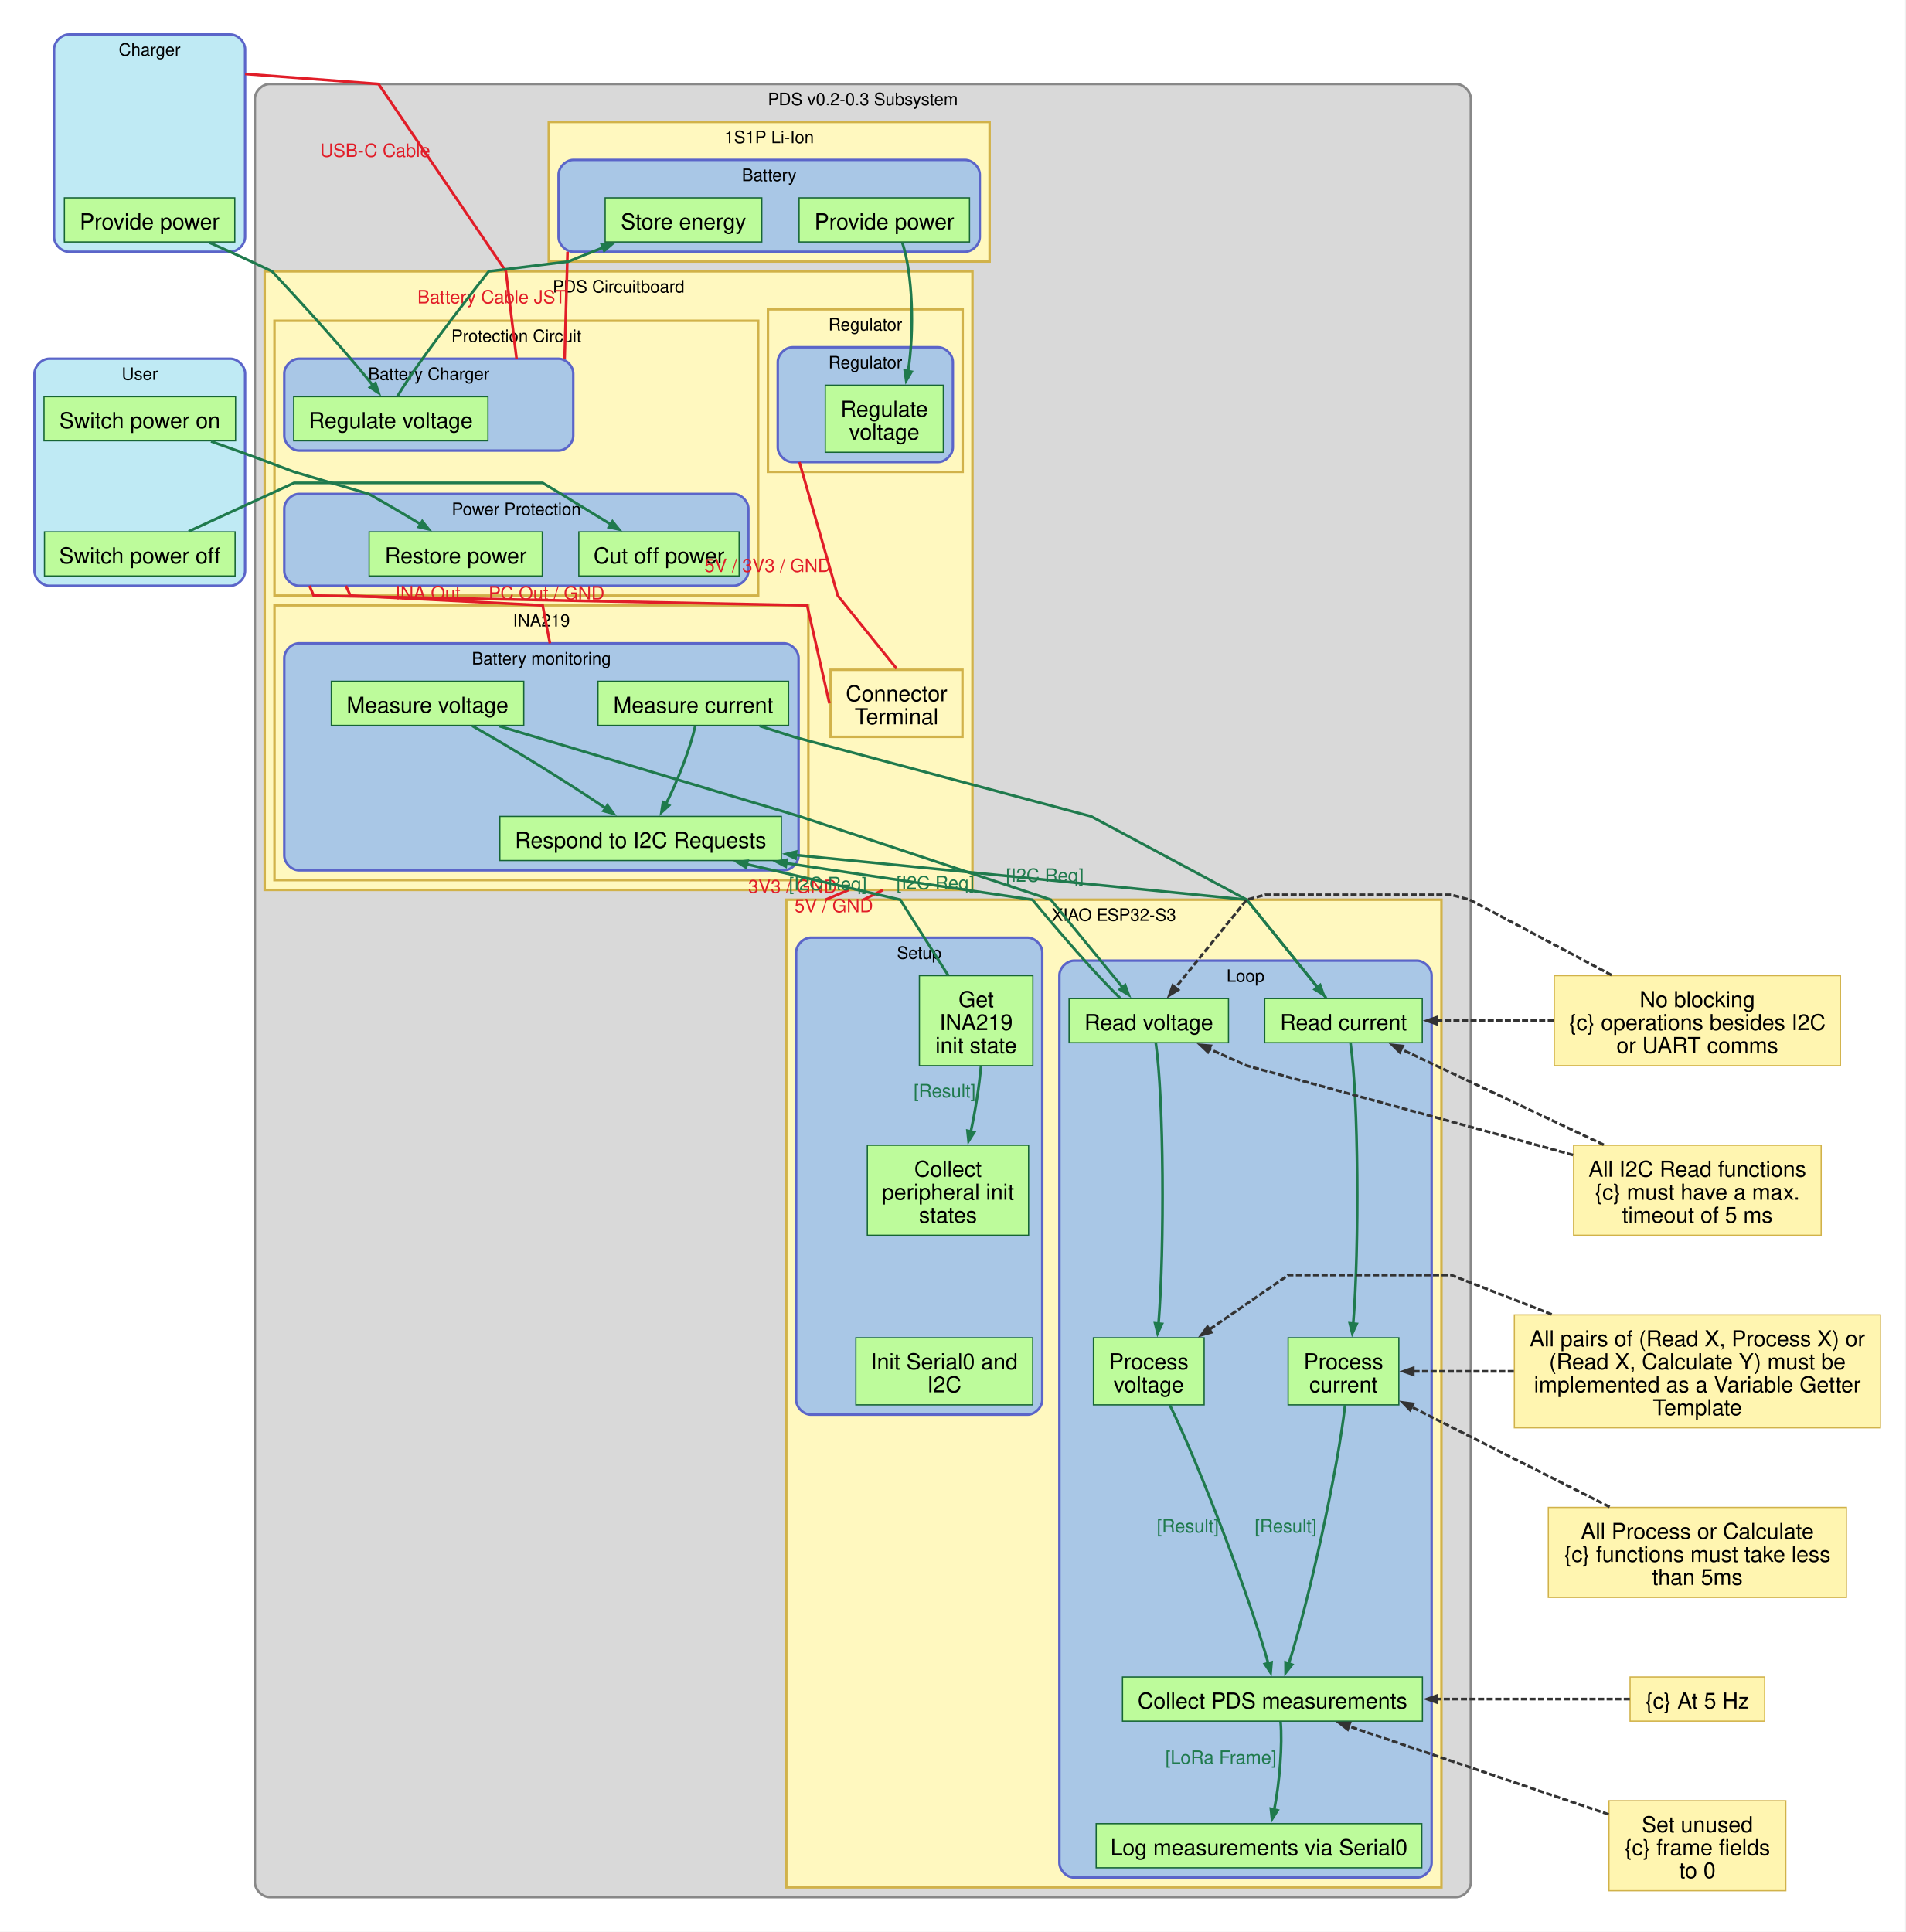
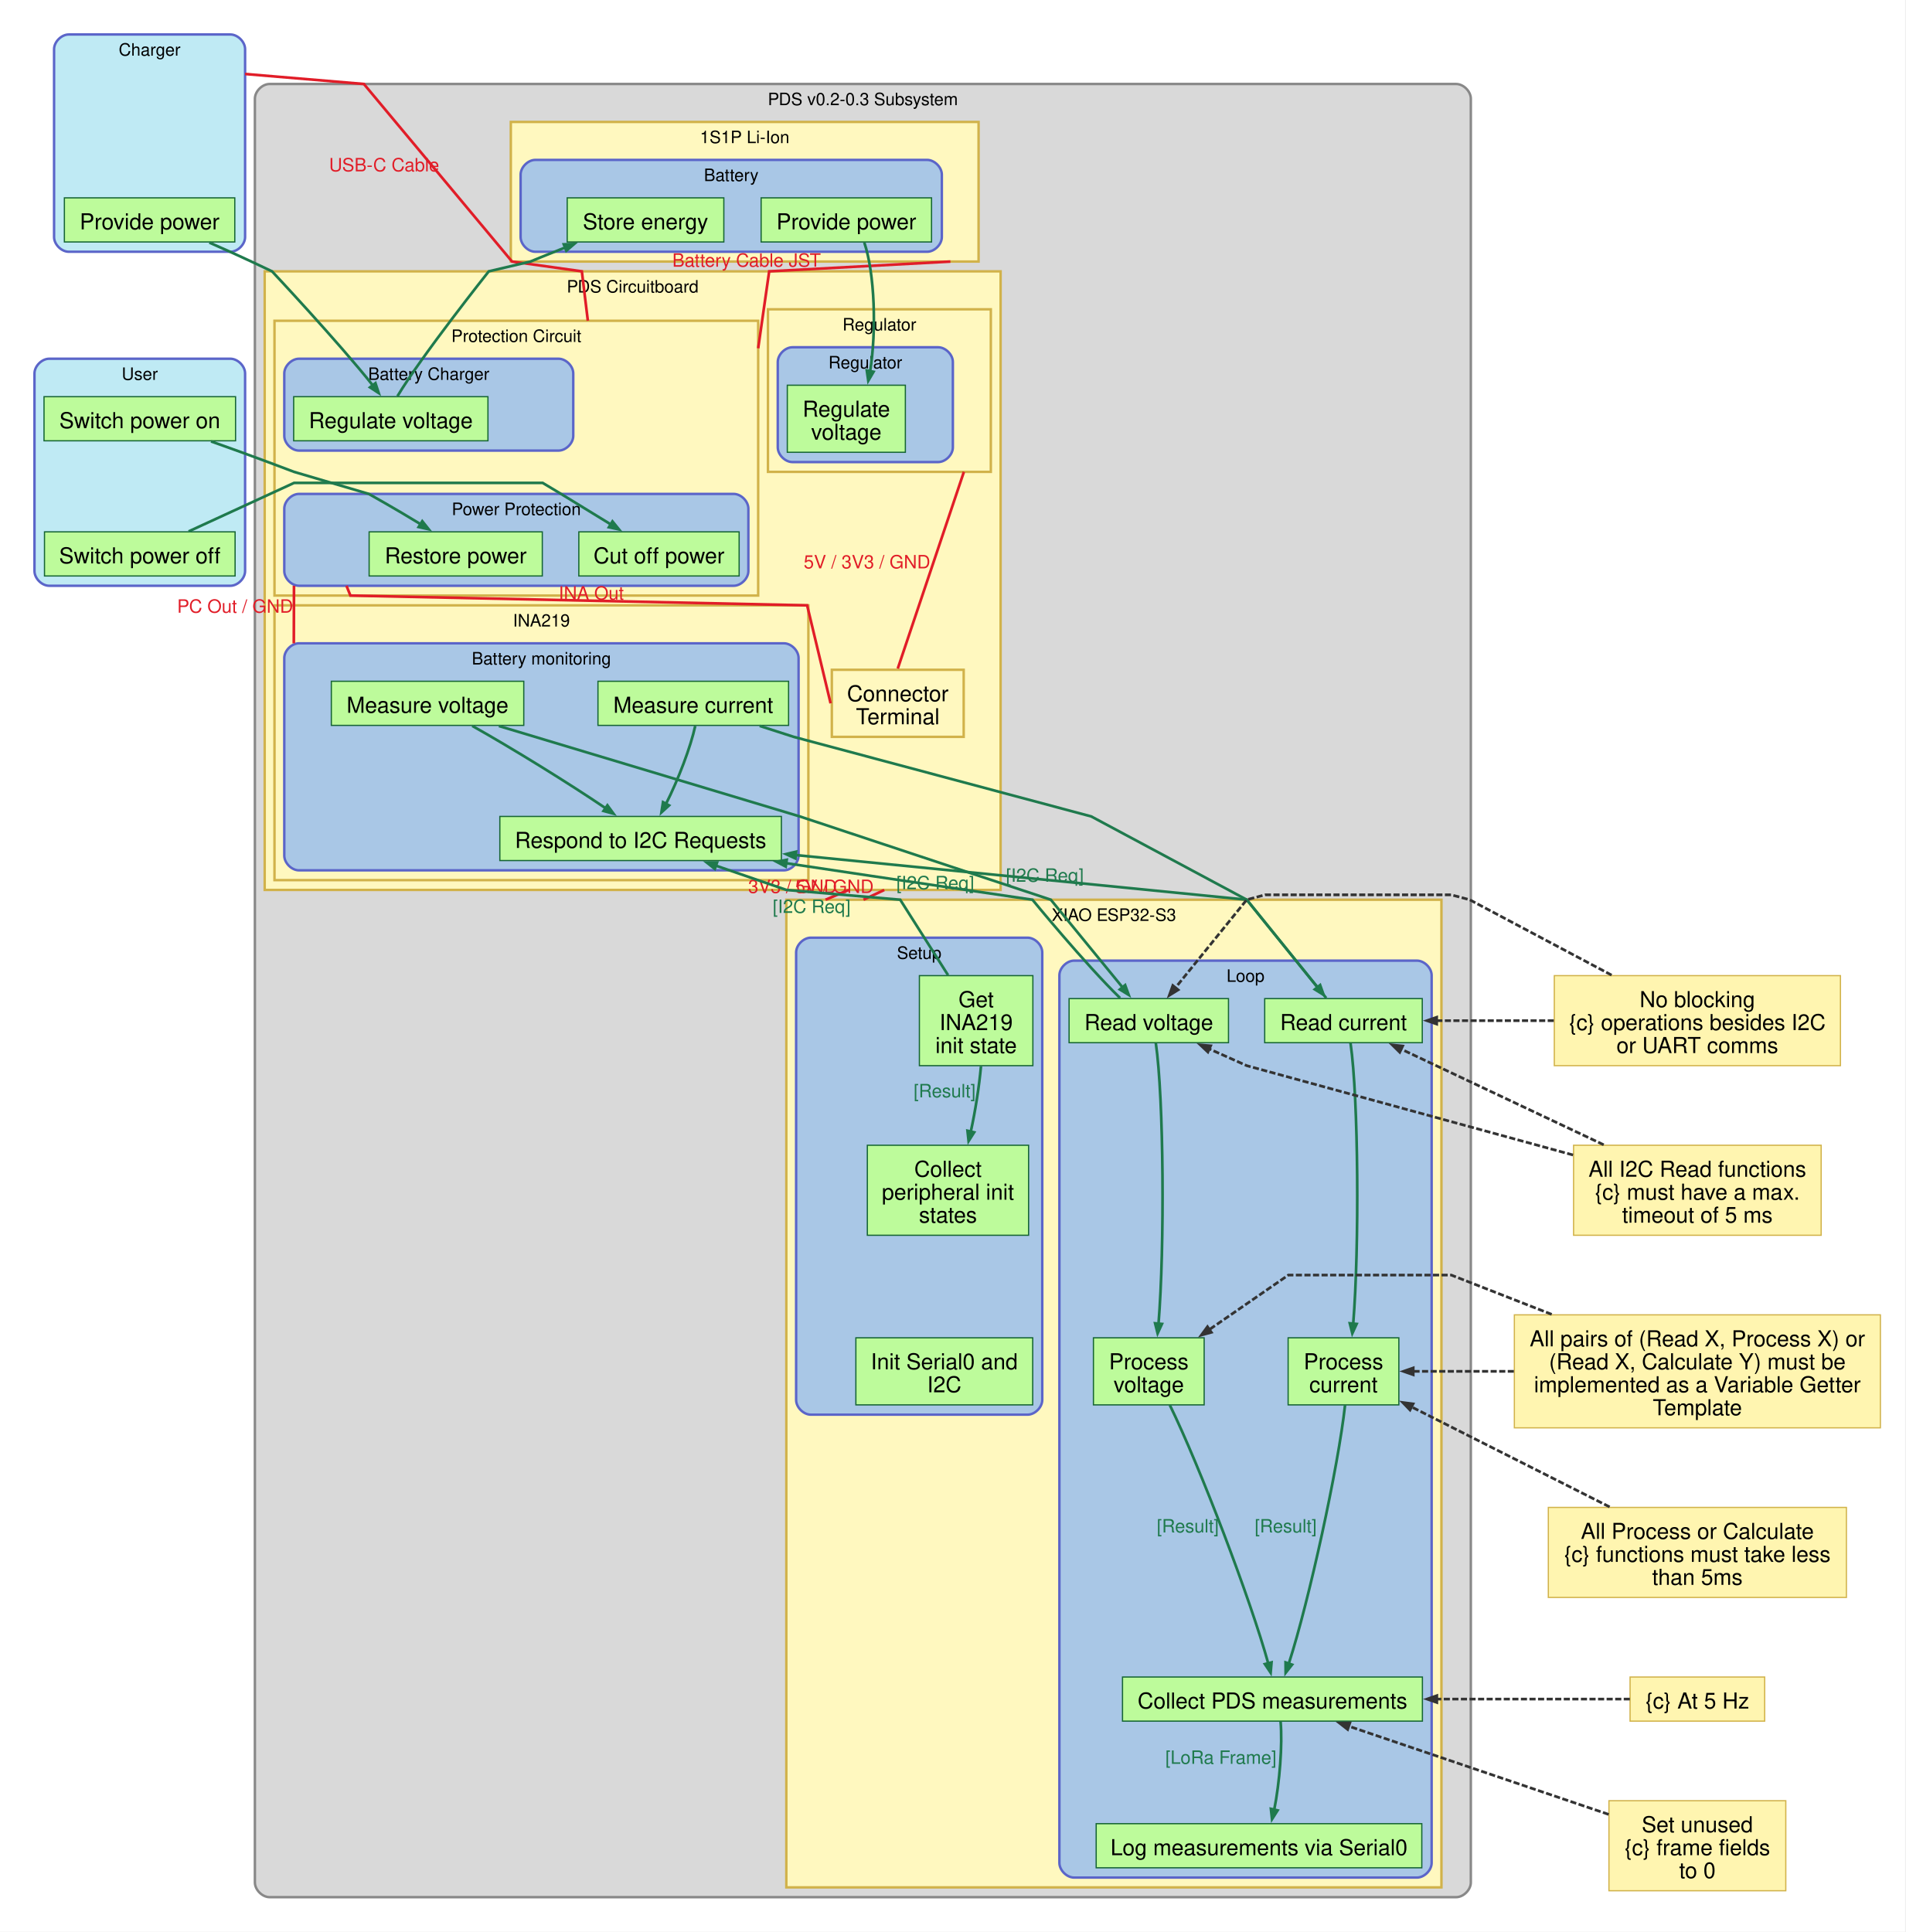
<svg xmlns="http://www.w3.org/2000/svg" width="1556pt" height="1578pt" viewBox="0.00 0.00 1556.00 1578.00">
  <g id="graph0" class="graph" transform="scale(1 1) rotate(0) translate(20.16 1557.55)">
    <polygon fill="white" stroke="none" points="-20.16,20.16 -20.16,-1557.55 1535.62,-1557.55 1535.62,20.16 -20.16,20.16" />
    <g id="clust1" class="cluster">
      <path fill="#bfeaf4" stroke="#5b65c9" stroke-width="2" d="M36,-1351.92C36,-1351.92 168,-1351.92 168,-1351.92 174,-1351.92 180,-1357.92 180,-1363.92 180,-1363.92 180,-1517.39 180,-1517.39 180,-1523.39 174,-1529.39 168,-1529.39 168,-1529.39 36,-1529.39 36,-1529.39 30,-1529.39 24,-1523.39 24,-1517.39 24,-1517.39 24,-1363.92 24,-1363.92 24,-1357.92 30,-1351.92 36,-1351.92" />
      <text xml:space="preserve" text-anchor="middle" x="102" y="-1512.09" font-family="Helvetica,sans-Serif" font-size="14.00">Charger</text>
    </g>
    <g id="clust2" class="cluster">
      <path fill="#bfeaf4" stroke="#5b65c9" stroke-width="2" d="M20,-1079.11C20,-1079.11 168,-1079.11 168,-1079.11 174,-1079.11 180,-1085.11 180,-1091.11 180,-1091.11 180,-1252.55 180,-1252.55 180,-1258.55 174,-1264.55 168,-1264.55 168,-1264.55 20,-1264.55 20,-1264.55 14,-1264.55 8,-1258.55 8,-1252.55 8,-1252.55 8,-1091.11 8,-1091.11 8,-1085.11 14,-1079.11 20,-1079.11" />
      <text xml:space="preserve" text-anchor="middle" x="94" y="-1247.25" font-family="Helvetica,sans-Serif" font-size="14.00">User</text>
    </g>
    <g id="clust3" class="cluster">
      <path fill="#d9d9d9" stroke="#888888" stroke-width="2" d="M200,-8C200,-8 1169,-8 1169,-8 1175,-8 1181,-14 1181,-20 1181,-20 1181,-1476.95 1181,-1476.95 1181,-1482.95 1175,-1488.95 1169,-1488.95 1169,-1488.95 200,-1488.95 200,-1488.95 194,-1488.95 188,-1482.95 188,-1476.95 188,-1476.95 188,-20 188,-20 188,-14 194,-8 200,-8" />
      <text xml:space="preserve" text-anchor="middle" x="684.5" y="-1471.65" font-family="Helvetica,sans-Serif" font-size="14.00">PDS v0.2-0.3 Subsystem</text>
    </g>
    <g id="clust4" class="cluster">
-       <polygon fill="#fff8bf" stroke="#d1b24a" stroke-width="2" points="428,-1343.92 428,-1457.95 788,-1457.95 788,-1343.92 428,-1343.92" />
-       <text xml:space="preserve" text-anchor="middle" x="608" y="-1440.65" font-family="Helvetica,sans-Serif" font-size="14.00">1S1P Li-Ion</text>
+       <polygon fill="#fff8bf" stroke="#d1b24a" stroke-width="2" points="397,-1343.92 397,-1457.95 779,-1457.95 779,-1343.92 397,-1343.92" />
+       <text xml:space="preserve" text-anchor="middle" x="588" y="-1440.65" font-family="Helvetica,sans-Serif" font-size="14.00">1S1P Li-Ion</text>
    </g>
    <g id="clust5" class="cluster">
-       <path fill="#a9c7e6" stroke="#5b65c9" stroke-width="2" d="M448,-1351.92C448,-1351.92 768,-1351.92 768,-1351.92 774,-1351.92 780,-1357.92 780,-1363.92 780,-1363.92 780,-1414.95 780,-1414.95 780,-1420.95 774,-1426.95 768,-1426.95 768,-1426.95 448,-1426.95 448,-1426.95 442,-1426.95 436,-1420.95 436,-1414.95 436,-1414.95 436,-1363.92 436,-1363.92 436,-1357.92 442,-1351.92 448,-1351.92" />
-       <text xml:space="preserve" text-anchor="middle" x="608" y="-1409.65" font-family="Helvetica,sans-Serif" font-size="14.00">Battery</text>
+       <path fill="#a9c7e6" stroke="#5b65c9" stroke-width="2" d="M417,-1351.92C417,-1351.92 737,-1351.92 737,-1351.92 743,-1351.92 749,-1357.92 749,-1363.92 749,-1363.92 749,-1414.95 749,-1414.95 749,-1420.95 743,-1426.95 737,-1426.95 737,-1426.95 417,-1426.95 417,-1426.95 411,-1426.95 405,-1420.95 405,-1414.95 405,-1414.95 405,-1363.92 405,-1363.92 405,-1357.92 411,-1351.92 417,-1351.92" />
+       <text xml:space="preserve" text-anchor="middle" x="577" y="-1409.65" font-family="Helvetica,sans-Serif" font-size="14.00">Battery</text>
    </g>
    <g id="clust6" class="cluster">
-       <polygon fill="#fff8bf" stroke="#d1b24a" stroke-width="2" points="196,-830.68 196,-1335.92 774,-1335.92 774,-830.68 196,-830.68" />
-       <text xml:space="preserve" text-anchor="middle" x="485" y="-1318.62" font-family="Helvetica,sans-Serif" font-size="14.00">PDS Circuitboard</text>
+       <polygon fill="#fff8bf" stroke="#d1b24a" stroke-width="2" points="196,-830.68 196,-1335.92 797,-1335.92 797,-830.68 196,-830.68" />
+       <text xml:space="preserve" text-anchor="middle" x="496.5" y="-1318.62" font-family="Helvetica,sans-Serif" font-size="14.00">PDS Circuitboard</text>
    </g>
    <g id="clust7" class="cluster">
      <polygon fill="#fff8bf" stroke="#d1b24a" stroke-width="2" points="204,-1071.11 204,-1295.55 599,-1295.55 599,-1071.11 204,-1071.11" />
      <text xml:space="preserve" text-anchor="middle" x="401.5" y="-1278.25" font-family="Helvetica,sans-Serif" font-size="14.00">Protection Circuit</text>
    </g>
    <g id="clust8" class="cluster">
      <path fill="#a9c7e6" stroke="#5b65c9" stroke-width="2" d="M224,-1189.52C224,-1189.52 436,-1189.52 436,-1189.52 442,-1189.52 448,-1195.52 448,-1201.52 448,-1201.52 448,-1252.55 448,-1252.55 448,-1258.55 442,-1264.55 436,-1264.55 436,-1264.55 224,-1264.55 224,-1264.55 218,-1264.55 212,-1258.55 212,-1252.55 212,-1252.55 212,-1201.52 212,-1201.52 212,-1195.52 218,-1189.52 224,-1189.52" />
      <text xml:space="preserve" text-anchor="middle" x="330" y="-1247.25" font-family="Helvetica,sans-Serif" font-size="14.00">Battery Charger</text>
    </g>
    <g id="clust9" class="cluster">
      <path fill="#a9c7e6" stroke="#5b65c9" stroke-width="2" d="M224,-1079.11C224,-1079.11 579,-1079.11 579,-1079.11 585,-1079.11 591,-1085.11 591,-1091.11 591,-1091.11 591,-1142.14 591,-1142.14 591,-1148.14 585,-1154.14 579,-1154.14 579,-1154.14 224,-1154.14 224,-1154.14 218,-1154.14 212,-1148.14 212,-1142.14 212,-1142.14 212,-1091.11 212,-1091.11 212,-1085.11 218,-1079.11 224,-1079.11" />
      <text xml:space="preserve" text-anchor="middle" x="401.5" y="-1136.85" font-family="Helvetica,sans-Serif" font-size="14.00">Power Protection</text>
    </g>
    <g id="clust10" class="cluster">
-       <polygon fill="#fff8bf" stroke="#d1b24a" stroke-width="2" points="607,-1172.14 607,-1304.92 766,-1304.92 766,-1172.14 607,-1172.14" />
-       <text xml:space="preserve" text-anchor="middle" x="686.5" y="-1287.62" font-family="Helvetica,sans-Serif" font-size="14.00">Regulator</text>
+       <polygon fill="#fff8bf" stroke="#d1b24a" stroke-width="2" points="607,-1172.14 607,-1304.92 789,-1304.92 789,-1172.14 607,-1172.14" />
+       <text xml:space="preserve" text-anchor="middle" x="698" y="-1287.62" font-family="Helvetica,sans-Serif" font-size="14.00">Regulator</text>
    </g>
    <g id="clust11" class="cluster">
      <path fill="#a9c7e6" stroke="#5b65c9" stroke-width="2" d="M627,-1180.14C627,-1180.14 746,-1180.14 746,-1180.14 752,-1180.14 758,-1186.14 758,-1192.14 758,-1192.14 758,-1261.92 758,-1261.92 758,-1267.92 752,-1273.92 746,-1273.92 746,-1273.92 627,-1273.92 627,-1273.92 621,-1273.92 615,-1267.92 615,-1261.92 615,-1261.92 615,-1192.14 615,-1192.14 615,-1186.14 621,-1180.14 627,-1180.14" />
      <text xml:space="preserve" text-anchor="middle" x="686.5" y="-1256.62" font-family="Helvetica,sans-Serif" font-size="14.00">Regulator</text>
    </g>
    <g id="clust12" class="cluster">
      <polygon fill="#fff8bf" stroke="#d1b24a" stroke-width="2" points="204,-838.68 204,-1063.12 640,-1063.12 640,-838.68 204,-838.68" />
      <text xml:space="preserve" text-anchor="middle" x="422" y="-1045.82" font-family="Helvetica,sans-Serif" font-size="14.00">INA219</text>
    </g>
    <g id="clust13" class="cluster">
      <path fill="#a9c7e6" stroke="#5b65c9" stroke-width="2" d="M224,-846.68C224,-846.68 620,-846.68 620,-846.68 626,-846.68 632,-852.68 632,-858.68 632,-858.68 632,-1020.12 632,-1020.12 632,-1026.12 626,-1032.12 620,-1032.12 620,-1032.12 224,-1032.12 224,-1032.12 218,-1032.12 212,-1026.12 212,-1020.12 212,-1020.12 212,-858.68 212,-858.68 212,-852.68 218,-846.68 224,-846.68" />
      <text xml:space="preserve" text-anchor="middle" x="422" y="-1014.82" font-family="Helvetica,sans-Serif" font-size="14.00">Battery monitoring</text>
    </g>
    <g id="clust14" class="cluster">
      <polygon fill="#fff8bf" stroke="#d1b24a" stroke-width="2" points="622,-16 622,-822.68 1157,-822.68 1157,-16 622,-16" />
      <text xml:space="preserve" text-anchor="middle" x="889.5" y="-805.38" font-family="Helvetica,sans-Serif" font-size="14.00">XIAO ESP32-S3</text>
    </g>
    <g id="clust15" class="cluster">
      <path fill="#a9c7e6" stroke="#5b65c9" stroke-width="2" d="M642,-402.09C642,-402.09 819,-402.09 819,-402.09 825,-402.09 831,-408.09 831,-414.09 831,-414.09 831,-779.68 831,-779.68 831,-785.68 825,-791.68 819,-791.68 819,-791.68 642,-791.68 642,-791.68 636,-791.68 630,-785.68 630,-779.68 630,-779.68 630,-414.09 630,-414.09 630,-408.09 636,-402.09 642,-402.09" />
      <text xml:space="preserve" text-anchor="middle" x="730.5" y="-774.38" font-family="Helvetica,sans-Serif" font-size="14.00">Setup</text>
    </g>
    <g id="clust16" class="cluster">
      <path fill="#a9c7e6" stroke="#5b65c9" stroke-width="2" d="M857,-24C857,-24 1137,-24 1137,-24 1143,-24 1149,-30 1149,-36 1149,-36 1149,-760.93 1149,-760.93 1149,-766.93 1143,-772.93 1137,-772.93 1137,-772.93 857,-772.93 857,-772.93 851,-772.93 845,-766.93 845,-760.93 845,-760.93 845,-36 845,-36 845,-30 851,-24 857,-24" />
      <text xml:space="preserve" text-anchor="middle" x="997" y="-755.63" font-family="Helvetica,sans-Serif" font-size="14.00">Loop</text>
    </g>
    <g id="node2" class="node">
      <polygon fill="#bdfb9b" stroke="#166534" points="171.58,-1395.95 32.42,-1395.95 32.42,-1359.92 171.58,-1359.92 171.58,-1395.95" />
      <text xml:space="preserve" text-anchor="middle" x="102" y="-1370.21" font-family="Helvetica,sans-Serif" font-size="18.00">Provide power</text>
    </g>
-     <g id="edge77" class="edge">
-       <path fill="none" stroke="#e11d28" stroke-width="2.2" d="M180,-1497.17C204.58,-1495.32 289,-1488.95 289,-1488.95 289,-1488.95 393,-1335.92 393,-1335.92 393,-1335.92 397.63,-1297.87 401.68,-1264.55" />
-       <text xml:space="preserve" text-anchor="middle" x="286.24" y="-1429.41" font-family="Helvetica,sans-Serif" font-size="15.00" fill="#e11d28">USB-C Cable</text>
+     <g id="edge81" class="edge">
+       <path fill="none" stroke="#e11d28" stroke-width="2.2" d="M180,-1497.12C202.86,-1495.19 277,-1488.95 277,-1488.95 277,-1488.95 398,-1343.92 398,-1343.92 398,-1343.92 455,-1335.92 455,-1335.92 455,-1335.92 457.21,-1317.76 459.91,-1295.55" />
+       <text xml:space="preserve" text-anchor="middle" x="293.53" y="-1417.6" font-family="Helvetica,sans-Serif" font-size="15.00" fill="#e11d28">USB-C Cable</text>
    </g>
    <g id="node3" class="node">
      <polygon fill="#bdfb9b" stroke="#166534" points="172.21,-1233.55 15.79,-1233.55 15.79,-1197.52 172.21,-1197.52 172.21,-1233.55" />
      <text xml:space="preserve" text-anchor="middle" x="94" y="-1207.81" font-family="Helvetica,sans-Serif" font-size="18.00">Switch power on</text>
    </g>
-     <g id="node10" class="node">
+     <g id="node13" class="node">
      <polygon fill="#bdfb9b" stroke="#166534" points="378.33,-1233.55 219.67,-1233.55 219.67,-1197.52 378.33,-1197.52 378.33,-1233.55" />
      <text xml:space="preserve" text-anchor="middle" x="299" y="-1207.81" font-family="Helvetica,sans-Serif" font-size="18.00">Regulate voltage</text>
    </g>
-     <g id="edge59" class="edge">
+     <g id="edge63" class="edge">
      <path fill="none" stroke="#1f7a4d" stroke-width="2.2" d="M150.81,-1359.43C176.4,-1348.28 202,-1335.92 202,-1335.92 202,-1335.92 256.48,-1277.85 284.36,-1242.71" />
      <polygon fill="#1f7a4d" stroke="#1f7a4d" stroke-width="2.2" points="286.45,-1244.58 289.11,-1236.53 282.01,-1241.17 286.45,-1244.58" />
    </g>
    <g id="node4" class="node">
      <polygon fill="#bdfb9b" stroke="#166534" points="171.83,-1123.14 16.17,-1123.14 16.17,-1087.11 171.83,-1087.11 171.83,-1123.14" />
      <text xml:space="preserve" text-anchor="middle" x="94" y="-1097.4" font-family="Helvetica,sans-Serif" font-size="18.00">Switch power off</text>
    </g>
-     <g id="node13" class="node">
+     <g id="node16" class="node">
      <polygon fill="#bdfb9b" stroke="#166534" points="422.71,-1123.14 281.29,-1123.14 281.29,-1087.11 422.71,-1087.11 422.71,-1123.14" />
      <text xml:space="preserve" text-anchor="middle" x="352" y="-1097.4" font-family="Helvetica,sans-Serif" font-size="18.00">Restore power</text>
    </g>
-     <g id="edge60" class="edge">
+     <g id="edge64" class="edge">
      <path fill="none" stroke="#1f7a4d" stroke-width="2.2" d="M152.17,-1197.05C185.37,-1185.37 220,-1172.14 220,-1172.14 220,-1172.14 281,-1154.14 281,-1154.14 281,-1154.14 303.39,-1141.64 323.33,-1129.4" />
      <polygon fill="#1f7a4d" stroke="#1f7a4d" stroke-width="2.2" points="324.69,-1131.85 329.99,-1125.23 321.72,-1127.1 324.69,-1131.85" />
    </g>
-     <g id="node14" class="node">
+     <g id="node17" class="node">
      <polygon fill="#bdfb9b" stroke="#166534" points="583.46,-1123.14 452.54,-1123.14 452.54,-1087.11 583.46,-1087.11 583.46,-1123.14" />
      <text xml:space="preserve" text-anchor="middle" x="518" y="-1097.4" font-family="Helvetica,sans-Serif" font-size="18.00">Cut off power</text>
    </g>
-     <g id="edge61" class="edge">
+     <g id="edge65" class="edge">
      <path fill="none" stroke="#1f7a4d" stroke-width="2.2" d="M133.87,-1123.49C170.78,-1140.48 220,-1163.14 220,-1163.14 220,-1163.14 423,-1163.14 423,-1163.14 423,-1163.14 438,-1154.14 438,-1154.14 438,-1154.14 458.47,-1141.6 478.7,-1129.21" />
      <polygon fill="#1f7a4d" stroke="#1f7a4d" stroke-width="2.2" points="480.01,-1131.69 485.37,-1125.12 477.09,-1126.91 480.01,-1131.69" />
    </g>
-     <g id="node6" class="node">
-       <polygon fill="#bdfb9b" stroke="#166534" points="601.96,-1395.95 474.04,-1395.95 474.04,-1359.92 601.96,-1359.92 601.96,-1395.95" />
-       <text xml:space="preserve" text-anchor="middle" x="538" y="-1370.21" font-family="Helvetica,sans-Serif" font-size="18.00">Store energy</text>
-     </g>
-     <g id="edge78" class="edge">
-       <path fill="none" stroke="#e11d28" stroke-width="2.2" d="M443.33,-1351.93C442.7,-1328.77 441.73,-1293.28 440.94,-1264.55" />
-       <text xml:space="preserve" text-anchor="middle" x="381.39" y="-1309.74" font-family="Helvetica,sans-Serif" font-size="15.00" fill="#e11d28">Battery Cable JST</text>
+     <g id="edge82" class="edge">
+       <path fill="none" stroke="#e11d28" stroke-width="2.2" d="M756,-1343.92C756,-1343.92 608,-1335.92 608,-1335.92 608,-1335.92 603.41,-1303.86 599,-1273.07" />
+       <text xml:space="preserve" text-anchor="middle" x="589.55" y="-1339.71" font-family="Helvetica,sans-Serif" font-size="15.00" fill="#e11d28">Battery Cable JST</text>
    </g>
    <g id="node7" class="node">
-       <polygon fill="#bdfb9b" stroke="#166534" points="771.59,-1395.95 632.41,-1395.95 632.41,-1359.92 771.59,-1359.92 771.59,-1395.95" />
-       <text xml:space="preserve" text-anchor="middle" x="702" y="-1370.21" font-family="Helvetica,sans-Serif" font-size="18.00">Provide power</text>
-     </g>
-     <g id="node16" class="node">
-       <polygon fill="#bdfb9b" stroke="#166534" points="750.21,-1242.92 653.79,-1242.92 653.79,-1188.14 750.21,-1188.14 750.21,-1242.92" />
-       <text xml:space="preserve" text-anchor="middle" x="702" y="-1217.18" font-family="Helvetica,sans-Serif" font-size="18.00">Regulate</text>
-       <text xml:space="preserve" text-anchor="middle" x="702" y="-1198.43" font-family="Helvetica,sans-Serif" font-size="18.00">voltage</text>
-     </g>
-     <g id="edge63" class="edge">
-       <path fill="none" stroke="#1f7a4d" stroke-width="2.2" d="M716.67,-1359.47C725.19,-1334.3 726.76,-1287.22 721.38,-1253.98" />
-       <polygon fill="#1f7a4d" stroke="#1f7a4d" stroke-width="2.2" points="724.21,-1253.88 719.92,-1246.56 718.71,-1254.95 724.21,-1253.88" />
-     </g>
-     <g id="edge62" class="edge">
-       <path fill="none" stroke="#1f7a4d" stroke-width="2.2" d="M304.39,-1233.9C324.16,-1267.01 379,-1335.92 379,-1335.92 379,-1335.92 444,-1343.92 444,-1343.92 444,-1343.92 456.51,-1349.15 472.51,-1355.45" />
-       <polygon fill="#1f7a4d" stroke="#1f7a4d" stroke-width="2.2" points="471.28,-1357.97 479.75,-1358.26 473.31,-1352.75 471.28,-1357.97" />
-     </g>
-     <g id="node17" class="node">
-       <polygon fill="#fff8bf" stroke="#d1b24a" stroke-width="2" points="765.84,-1010.49 658.16,-1010.49 658.16,-955.71 765.84,-955.71 765.84,-1010.49" />
-       <text xml:space="preserve" text-anchor="middle" x="712" y="-984.75" font-family="Helvetica,sans-Serif" font-size="18.00">Connector</text>
-       <text xml:space="preserve" text-anchor="middle" x="712" y="-966" font-family="Helvetica,sans-Serif" font-size="18.00">Terminal</text>
-     </g>
-     <g id="edge79" class="edge">
-       <path fill="none" stroke="#e11d28" stroke-width="2.2" d="M232.56,-1079.12C234.55,-1074.49 236,-1071.11 236,-1071.11 236,-1071.11 639,-1063.12 639,-1063.12 639,-1063.12 657.16,-983.1 657.16,-983.1" />
-       <text xml:space="preserve" text-anchor="middle" x="426.16" y="-1067.89" font-family="Helvetica,sans-Serif" font-size="15.00" fill="#e11d28">PC Out / GND</text>
-     </g>
-     <g id="edge80" class="edge">
-       <path fill="none" stroke="#e11d28" stroke-width="2.2" d="M262.28,-1079.12C264.42,-1074.52 266,-1071.11 266,-1071.11 266,-1071.11 423,-1063.12 423,-1063.12 423,-1063.12 425.78,-1048.63 428.94,-1032.11" />
-       <text xml:space="preserve" text-anchor="middle" x="329.23" y="-1068.04" font-family="Helvetica,sans-Serif" font-size="15.00" fill="#e11d28">INA Out</text>
+       <polygon fill="#bdfb9b" stroke="#166534" points="570.96,-1395.95 443.04,-1395.95 443.04,-1359.92 570.96,-1359.92 570.96,-1395.95" />
+       <text xml:space="preserve" text-anchor="middle" x="507" y="-1370.21" font-family="Helvetica,sans-Serif" font-size="18.00">Store energy</text>
+     </g>
+     <g id="node8" class="node">
+       <polygon fill="#bdfb9b" stroke="#166534" points="740.59,-1395.95 601.41,-1395.95 601.41,-1359.92 740.59,-1359.92 740.59,-1395.95" />
+       <text xml:space="preserve" text-anchor="middle" x="671" y="-1370.21" font-family="Helvetica,sans-Serif" font-size="18.00">Provide power</text>
    </g>
    <g id="node20" class="node">
+       <polygon fill="#bdfb9b" stroke="#166534" points="719.21,-1242.92 622.79,-1242.92 622.79,-1188.14 719.21,-1188.14 719.21,-1242.92" />
+       <text xml:space="preserve" text-anchor="middle" x="671" y="-1217.18" font-family="Helvetica,sans-Serif" font-size="18.00">Regulate</text>
+       <text xml:space="preserve" text-anchor="middle" x="671" y="-1198.43" font-family="Helvetica,sans-Serif" font-size="18.00">voltage</text>
+     </g>
+     <g id="edge67" class="edge">
+       <path fill="none" stroke="#1f7a4d" stroke-width="2.2" d="M685.67,-1359.47C694.19,-1334.3 695.76,-1287.22 690.38,-1253.98" />
+       <polygon fill="#1f7a4d" stroke="#1f7a4d" stroke-width="2.2" points="693.21,-1253.88 688.92,-1246.56 687.71,-1254.95 693.21,-1253.88" />
+     </g>
+     <g id="edge66" class="edge">
+       <path fill="none" stroke="#1f7a4d" stroke-width="2.2" d="M304.39,-1233.9C324.16,-1267.01 379,-1335.92 379,-1335.92 379,-1335.92 413,-1343.92 413,-1343.92 413,-1343.92 425.51,-1349.15 441.51,-1355.45" />
+       <polygon fill="#1f7a4d" stroke="#1f7a4d" stroke-width="2.2" points="440.28,-1357.97 448.75,-1358.26 442.31,-1352.75 440.28,-1357.97" />
+     </g>
+     <g id="edge83" class="edge">
+       <path fill="none" stroke="#e11d28" stroke-width="2.2" d="M219.93,-1079.12C219.89,-1065.57 219.83,-1048.22 219.78,-1032.11" />
+       <text xml:space="preserve" text-anchor="middle" x="171.85" y="-1057.11" font-family="Helvetica,sans-Serif" font-size="15.00" fill="#e11d28">PC Out / GND</text>
+     </g>
+     <g id="node21" class="node">
+       <polygon fill="#fff8bf" stroke="#d1b24a" stroke-width="2" points="766.84,-1010.49 659.16,-1010.49 659.16,-955.71 766.84,-955.71 766.84,-1010.49" />
+       <text xml:space="preserve" text-anchor="middle" x="713" y="-984.75" font-family="Helvetica,sans-Serif" font-size="18.00">Connector</text>
+       <text xml:space="preserve" text-anchor="middle" x="713" y="-966" font-family="Helvetica,sans-Serif" font-size="18.00">Terminal</text>
+     </g>
+     <g id="edge84" class="edge">
+       <path fill="none" stroke="#e11d28" stroke-width="2.2" d="M262.79,-1079.12C264.65,-1074.49 266,-1071.11 266,-1071.11 266,-1071.11 639,-1063.12 639,-1063.12 639,-1063.12 658.16,-983.1 658.16,-983.1" />
+       <text xml:space="preserve" text-anchor="middle" x="462.69" y="-1067.83" font-family="Helvetica,sans-Serif" font-size="15.00" fill="#e11d28">INA Out</text>
+     </g>
+     <g id="node24" class="node">
      <polygon fill="#bdfb9b" stroke="#166534" points="407.58,-1001.11 250.42,-1001.11 250.42,-965.08 407.58,-965.08 407.58,-1001.11" />
      <text xml:space="preserve" text-anchor="middle" x="329" y="-975.37" font-family="Helvetica,sans-Serif" font-size="18.00">Measure voltage</text>
    </g>
-     <g id="edge81" class="edge">
-       <path fill="none" stroke="#e11d28" stroke-width="2.2" d="M632.67,-1180.15C644.79,-1137.96 664,-1071.11 664,-1071.11 664,-1071.11 712,-1011.49 712,-1011.49" />
-       <text xml:space="preserve" text-anchor="middle" x="606.78" y="-1090.35" font-family="Helvetica,sans-Serif" font-size="15.00" fill="#e11d28">5V / 3V3 / GND</text>
-     </g>
-     <g id="node21" class="node">
+     <g id="edge85" class="edge">
+       <path fill="none" stroke="#e11d28" stroke-width="2.2" d="M767,-1172.15C747.09,-1112.92 713,-1011.49 713,-1011.49" />
+       <text xml:space="preserve" text-anchor="middle" x="687.87" y="-1093.32" font-family="Helvetica,sans-Serif" font-size="15.00" fill="#e11d28">5V / 3V3 / GND</text>
+     </g>
+     <g id="node25" class="node">
      <polygon fill="#bdfb9b" stroke="#166534" points="623.84,-1001.11 468.17,-1001.11 468.17,-965.08 623.84,-965.08 623.84,-1001.11" />
      <text xml:space="preserve" text-anchor="middle" x="546" y="-975.37" font-family="Helvetica,sans-Serif" font-size="18.00">Measure current</text>
    </g>
-     <g id="node33" class="node">
+     <g id="node37" class="node">
      <polygon fill="#bdfb9b" stroke="#166534" points="1141.46,-187.81 896.54,-187.81 896.54,-151.78 1141.46,-151.78 1141.46,-187.81" />
      <text xml:space="preserve" text-anchor="middle" x="1019" y="-162.07" font-family="Helvetica,sans-Serif" font-size="18.00">Collect PDS measurements</text>
    </g>
-     <g id="node22" class="node">
+     <g id="node26" class="node">
      <polygon fill="#bdfb9b" stroke="#166534" points="617.96,-890.71 388.04,-890.71 388.04,-854.68 617.96,-854.68 617.96,-890.71" />
      <text xml:space="preserve" text-anchor="middle" x="503" y="-864.97" font-family="Helvetica,sans-Serif" font-size="18.00">Respond to I2C Requests</text>
    </g>
-     <g id="edge82" class="edge">
+     <g id="edge86" class="edge">
      <path fill="none" stroke="#e11d28" stroke-width="2.2" d="M673,-830.68C673,-830.68 654,-822.68 654,-822.68" />
      <text xml:space="preserve" text-anchor="middle" x="627.12" y="-828.18" font-family="Helvetica,sans-Serif" font-size="15.00" fill="#e11d28">3V3 / GND</text>
    </g>
-     <g id="edge83" class="edge">
-       <path fill="none" stroke="#e11d28" stroke-width="2.2" d="M701,-830.68C701,-830.68 685,-822.68 685,-822.68" />
-       <text xml:space="preserve" text-anchor="middle" x="660.75" y="-812.43" font-family="Helvetica,sans-Serif" font-size="15.00" fill="#e11d28">5V / GND</text>
-     </g>
-     <g id="node26" class="node">
+     <g id="edge87" class="edge">
+       <path fill="none" stroke="#e11d28" stroke-width="2.2" d="M702,-830.68C702,-830.68 685,-822.68 685,-822.68" />
+       <text xml:space="preserve" text-anchor="middle" x="661.25" y="-828.18" font-family="Helvetica,sans-Serif" font-size="15.00" fill="#e11d28">5V / GND</text>
+     </g>
+     <g id="node30" class="node">
      <polygon fill="#bdfb9b" stroke="#166534" points="823.34,-760.68 730.66,-760.68 730.66,-687.15 823.34,-687.15 823.34,-760.68" />
      <text xml:space="preserve" text-anchor="middle" x="777" y="-734.94" font-family="Helvetica,sans-Serif" font-size="18.00">Get</text>
      <text xml:space="preserve" text-anchor="middle" x="777" y="-716.19" font-family="Helvetica,sans-Serif" font-size="18.00">INA219</text>
      <text xml:space="preserve" text-anchor="middle" x="777" y="-697.44" font-family="Helvetica,sans-Serif" font-size="18.00">init state</text>
    </g>
-     <g id="edge64" class="edge">
+     <g id="edge68" class="edge">
      <path fill="none" stroke="#1f7a4d" stroke-width="2.2" d="M365.48,-964.68C398.06,-946.43 444.6,-917.64 474.53,-897.34" />
      <polygon fill="#1f7a4d" stroke="#1f7a4d" stroke-width="2.2" points="475.89,-899.8 480.89,-892.96 472.71,-895.19 475.89,-899.8" />
    </g>
-     <g id="node29" class="node">
+     <g id="node33" class="node">
      <polygon fill="#bdfb9b" stroke="#166534" points="983.09,-741.93 852.91,-741.93 852.91,-705.9 983.09,-705.9 983.09,-741.93" />
      <text xml:space="preserve" text-anchor="middle" x="918" y="-716.19" font-family="Helvetica,sans-Serif" font-size="18.00">Read voltage</text>
    </g>
-     <g id="edge75" class="edge">
+     <g id="edge79" class="edge">
      <path fill="none" stroke="#1f7a4d" stroke-width="2.2" d="M387.25,-964.59C475.53,-938.05 633,-890.71 633,-890.71 633,-890.71 838,-822.68 838,-822.68 838,-822.68 873.06,-779.84 896.76,-750.87" />
      <polygon fill="#1f7a4d" stroke="#1f7a4d" stroke-width="2.2" points="898.69,-752.93 901.59,-744.97 894.36,-749.39 898.69,-752.93" />
    </g>
-     <g id="edge65" class="edge">
+     <g id="edge69" class="edge">
      <path fill="none" stroke="#1f7a4d" stroke-width="2.2" d="M547.62,-964.68C543.88,-947.46 533.78,-920.84 523.67,-900.84" />
      <polygon fill="#1f7a4d" stroke="#1f7a4d" stroke-width="2.2" points="526.24,-899.72 519.99,-894 521.31,-902.37 526.24,-899.72" />
    </g>
-     <g id="node30" class="node">
+     <g id="node34" class="node">
      <polygon fill="#bdfb9b" stroke="#166534" points="1141.34,-741.93 1012.66,-741.93 1012.66,-705.9 1141.34,-705.9 1141.34,-741.93" />
      <text xml:space="preserve" text-anchor="middle" x="1077" y="-716.19" font-family="Helvetica,sans-Serif" font-size="18.00">Read current</text>
    </g>
-     <g id="edge76" class="edge">
+     <g id="edge80" class="edge">
      <path fill="none" stroke="#1f7a4d" stroke-width="2.2" d="M600.24,-964.64C615.49,-959.74 628,-955.71 628,-955.71 628,-955.71 871,-890.71 871,-890.71 871,-890.71 998,-822.68 998,-822.68 998,-822.68 1032.62,-779.84 1056.02,-750.87" />
      <polygon fill="#1f7a4d" stroke="#1f7a4d" stroke-width="2.2" points="1057.93,-752.97 1060.78,-744.98 1053.58,-749.45 1057.93,-752.97" />
    </g>
-     <g id="edge72" class="edge">
-       <path fill="none" stroke="#1f7a4d" stroke-width="2.2" d="M754.09,-761.04C736.43,-788.89 715,-822.68 715,-822.68 715,-822.68 648.11,-838.15 589.47,-851.7" />
-       <polygon fill="#1f7a4d" stroke="#1f7a4d" stroke-width="2.2" points="589.05,-848.93 581.88,-853.46 590.31,-854.38 589.05,-848.93" />
-       <text xml:space="preserve" text-anchor="middle" x="655.92" y="-830.47" font-family="Helvetica,sans-Serif" font-size="15.00" fill="#1f7a4d">[I2C Req]</text>
-     </g>
-     <g id="node27" class="node">
+     <g id="edge76" class="edge">
+       <path fill="none" stroke="#1f7a4d" stroke-width="2.2" d="M754.09,-761.04C736.43,-788.89 715,-822.68 715,-822.68 715,-822.68 622,-830.68 622,-830.68 622,-830.68 593.57,-840.48 564.5,-850.5" />
+       <polygon fill="#1f7a4d" stroke="#1f7a4d" stroke-width="2.2" points="563.61,-847.84 556.96,-853.1 565.44,-853.14 563.61,-847.84" />
+       <text xml:space="preserve" text-anchor="middle" x="642.69" y="-811.91" font-family="Helvetica,sans-Serif" font-size="15.00" fill="#1f7a4d">[I2C Req]</text>
+     </g>
+     <g id="node31" class="node">
      <polygon fill="#bdfb9b" stroke="#166534" points="819.84,-622.15 688.16,-622.15 688.16,-548.62 819.84,-548.62 819.84,-622.15" />
      <text xml:space="preserve" text-anchor="middle" x="754" y="-596.41" font-family="Helvetica,sans-Serif" font-size="18.00">Collect</text>
      <text xml:space="preserve" text-anchor="middle" x="754" y="-577.66" font-family="Helvetica,sans-Serif" font-size="18.00">peripheral init</text>
      <text xml:space="preserve" text-anchor="middle" x="754" y="-558.91" font-family="Helvetica,sans-Serif" font-size="18.00">states</text>
    </g>
-     <g id="edge66" class="edge">
+     <g id="edge70" class="edge">
      <path fill="none" stroke="#1f7a4d" stroke-width="2.2" d="M780.96,-686.69C779.5,-670.2 776.4,-650.49 772.57,-632.92" />
      <polygon fill="#1f7a4d" stroke="#1f7a4d" stroke-width="2.2" points="775.39,-632.71 770.85,-625.55 769.94,-633.98 775.39,-632.71" />
      <text xml:space="preserve" text-anchor="middle" x="751.27" y="-661.3" font-family="Helvetica,sans-Serif" font-size="15.00" fill="#1f7a4d">[Result]</text>
    </g>
-     <g id="node28" class="node">
+     <g id="node32" class="node">
      <polygon fill="#bdfb9b" stroke="#166534" points="823.21,-464.87 678.79,-464.87 678.79,-410.09 823.21,-410.09 823.21,-464.87" />
      <text xml:space="preserve" text-anchor="middle" x="751" y="-439.13" font-family="Helvetica,sans-Serif" font-size="18.00">Init Serial0 and</text>
      <text xml:space="preserve" text-anchor="middle" x="751" y="-420.38" font-family="Helvetica,sans-Serif" font-size="18.00">I2C</text>
    </g>
-     <g id="edge73" class="edge">
+     <g id="edge77" class="edge">
      <path fill="none" stroke="#1f7a4d" stroke-width="2.2" d="M894.54,-742.39C865.69,-770.51 823,-822.68 823,-822.68 823,-822.68 712.87,-838.79 621.72,-852.54" />
      <polygon fill="#1f7a4d" stroke="#1f7a4d" stroke-width="2.2" points="621.49,-849.75 614,-853.71 622.33,-855.28 621.49,-849.75" />
      <text xml:space="preserve" text-anchor="middle" x="743.67" y="-831.22" font-family="Helvetica,sans-Serif" font-size="15.00" fill="#1f7a4d">[I2C Req]</text>
    </g>
-     <g id="node31" class="node">
+     <g id="node35" class="node">
      <polygon fill="#bdfb9b" stroke="#166534" points="963.21,-464.87 872.79,-464.87 872.79,-410.09 963.21,-410.09 963.21,-464.87" />
      <text xml:space="preserve" text-anchor="middle" x="918" y="-439.13" font-family="Helvetica,sans-Serif" font-size="18.00">Process</text>
      <text xml:space="preserve" text-anchor="middle" x="918" y="-420.38" font-family="Helvetica,sans-Serif" font-size="18.00">voltage</text>
    </g>
-     <g id="edge67" class="edge">
+     <g id="edge71" class="edge">
      <path fill="none" stroke="#1f7a4d" stroke-width="2.2" d="M923.75,-705.55C930.26,-660.45 930.99,-538.79 925.95,-476.44" />
      <polygon fill="#1f7a4d" stroke="#1f7a4d" stroke-width="2.2" points="928.74,-476.19 925.21,-468.48 923.16,-476.71 928.74,-476.19" />
    </g>
-     <g id="edge74" class="edge">
+     <g id="edge78" class="edge">
      <path fill="none" stroke="#1f7a4d" stroke-width="2.2" d="M1062.88,-742.39C1040.15,-770.51 998,-822.68 998,-822.68 998,-822.68 775.95,-844.67 629.29,-859.19" />
      <polygon fill="#1f7a4d" stroke="#1f7a4d" stroke-width="2.2" points="629.43,-856.36 621.74,-859.94 629.98,-861.93 629.43,-856.36" />
      <text xml:space="preserve" text-anchor="middle" x="833.13" y="-837.35" font-family="Helvetica,sans-Serif" font-size="15.00" fill="#1f7a4d">[I2C Req]</text>
    </g>
-     <g id="node32" class="node">
+     <g id="node36" class="node">
      <polygon fill="#bdfb9b" stroke="#166534" points="1122.21,-464.87 1031.79,-464.87 1031.79,-410.09 1122.21,-410.09 1122.21,-464.87" />
      <text xml:space="preserve" text-anchor="middle" x="1077" y="-439.13" font-family="Helvetica,sans-Serif" font-size="18.00">Process</text>
      <text xml:space="preserve" text-anchor="middle" x="1077" y="-420.38" font-family="Helvetica,sans-Serif" font-size="18.00">current</text>
    </g>
-     <g id="edge68" class="edge">
+     <g id="edge72" class="edge">
      <path fill="none" stroke="#1f7a4d" stroke-width="2.2" d="M1082.75,-705.55C1089.26,-660.45 1089.99,-538.79 1084.95,-476.44" />
      <polygon fill="#1f7a4d" stroke="#1f7a4d" stroke-width="2.2" points="1087.74,-476.19 1084.21,-468.48 1082.16,-476.71 1087.74,-476.19" />
    </g>
-     <g id="node37" class="node">
+     <g id="node41" class="node">
      <polygon fill="#fff5b0" stroke="#d1b24a" points="1515.46,-483.62 1216.54,-483.62 1216.54,-391.34 1515.46,-391.34 1515.46,-483.62" />
      <text xml:space="preserve" text-anchor="middle" x="1366" y="-457.88" font-family="Helvetica,sans-Serif" font-size="18.00">All pairs of (Read X, Process X) or</text>
      <text xml:space="preserve" text-anchor="middle" x="1366" y="-439.13" font-family="Helvetica,sans-Serif" font-size="18.00">(Read X, Calculate Y) must be</text>
      <text xml:space="preserve" text-anchor="middle" x="1366" y="-420.38" font-family="Helvetica,sans-Serif" font-size="18.00">implemented as a Variable Getter</text>
      <text xml:space="preserve" text-anchor="middle" x="1366" y="-401.63" font-family="Helvetica,sans-Serif" font-size="18.00">Template</text>
    </g>
-     <g id="edge69" class="edge">
+     <g id="edge73" class="edge">
      <path fill="none" stroke="#1f7a4d" stroke-width="2.2" d="M935.13,-410.03C959.8,-359.64 1001.42,-250.28 1015.61,-198.74" />
      <polygon fill="#1f7a4d" stroke="#1f7a4d" stroke-width="2.2" points="1018.24,-199.76 1017.51,-191.32 1012.81,-198.37 1018.24,-199.76" />
      <text xml:space="preserve" text-anchor="middle" x="949.87" y="-305.89" font-family="Helvetica,sans-Serif" font-size="15.00" fill="#1f7a4d">[Result]</text>
    </g>
-     <g id="edge70" class="edge">
+     <g id="edge74" class="edge">
      <path fill="none" stroke="#1f7a4d" stroke-width="2.2" d="M1078.3,-410.03C1072.81,-359.64 1048.99,-250.28 1032.33,-198.74" />
      <polygon fill="#1f7a4d" stroke="#1f7a4d" stroke-width="2.2" points="1035.01,-197.9 1029.77,-191.24 1029.71,-199.72 1035.01,-197.9" />
      <text xml:space="preserve" text-anchor="middle" x="1029.82" y="-305.89" font-family="Helvetica,sans-Serif" font-size="15.00" fill="#1f7a4d">[Result]</text>
    </g>
-     <g id="node34" class="node">
+     <g id="node38" class="node">
      <polygon fill="#bdfb9b" stroke="#166534" points="1140.96,-68.03 875.04,-68.03 875.04,-32 1140.96,-32 1140.96,-68.03" />
      <text xml:space="preserve" text-anchor="middle" x="1008" y="-42.29" font-family="Helvetica,sans-Serif" font-size="18.00">Log measurements via Serial0</text>
    </g>
-     <g id="edge71" class="edge">
+     <g id="edge75" class="edge">
      <path fill="none" stroke="#1f7a4d" stroke-width="2.2" d="M1025.64,-151.42C1027.26,-132.45 1024.9,-101.81 1020.43,-79.35" />
      <polygon fill="#1f7a4d" stroke="#1f7a4d" stroke-width="2.2" points="1023.19,-78.87 1018.65,-71.71 1017.73,-80.13 1023.19,-78.87" />
      <text xml:space="preserve" text-anchor="middle" x="976.91" y="-116.89" font-family="Helvetica,sans-Serif" font-size="15.00" fill="#1f7a4d">[LoRa Frame]</text>
    </g>
-     <g id="node35" class="node">
+     <g id="node39" class="node">
      <polygon fill="#fff5b0" stroke="#d1b24a" points="1482.84,-760.68 1249.16,-760.68 1249.16,-687.15 1482.84,-687.15 1482.84,-760.68" />
      <text xml:space="preserve" text-anchor="middle" x="1366" y="-734.94" font-family="Helvetica,sans-Serif" font-size="18.00">No blocking</text>
      <text xml:space="preserve" text-anchor="middle" x="1366" y="-716.19" font-family="Helvetica,sans-Serif" font-size="18.00">{c} operations besides I2C</text>
      <text xml:space="preserve" text-anchor="middle" x="1366" y="-697.44" font-family="Helvetica,sans-Serif" font-size="18.00">or UART comms</text>
    </g>
-     <g id="edge84" class="edge">
+     <g id="edge88" class="edge">
      <path fill="none" stroke="#333333" stroke-width="2.2" stroke-dasharray="5,2" d="M1295.95,-761.11C1243.22,-789.11 1180,-822.68 1180,-822.68 1180,-822.68 1165,-826.68 1165,-826.68 1165,-826.68 1013,-826.68 1013,-826.68 1013,-826.68 998,-822.68 998,-822.68 998,-822.68 963.32,-779.86 939.62,-750.61" />
      <polygon fill="#333333" stroke="#333333" stroke-width="2.2" points="941.98,-749.07 934.77,-744.62 937.63,-752.6 941.98,-749.07" />
    </g>
-     <g id="edge85" class="edge">
+     <g id="edge89" class="edge">
      <path fill="none" stroke="#333333" stroke-width="2.2" stroke-dasharray="5,2" d="M1248.76,-723.91C1220.43,-723.91 1173.33,-723.91 1173.33,-723.91 1173.33,-723.91 1164.89,-723.91 1153,-723.91" />
      <polygon fill="#333333" stroke="#333333" stroke-width="2.2" points="1153.12,-721.12 1145.12,-723.92 1153.12,-726.72 1153.12,-721.12" />
    </g>
-     <g id="node36" class="node">
+     <g id="node40" class="node">
      <polygon fill="#fff5b0" stroke="#d1b24a" points="1467.09,-622.15 1264.91,-622.15 1264.91,-548.62 1467.09,-548.62 1467.09,-622.15" />
      <text xml:space="preserve" text-anchor="middle" x="1366" y="-596.41" font-family="Helvetica,sans-Serif" font-size="18.00">All I2C Read functions</text>
      <text xml:space="preserve" text-anchor="middle" x="1366" y="-577.66" font-family="Helvetica,sans-Serif" font-size="18.00">{c} must have a max.</text>
      <text xml:space="preserve" text-anchor="middle" x="1366" y="-558.91" font-family="Helvetica,sans-Serif" font-size="18.00">timeout of 5 ms</text>
    </g>
-     <g id="edge86" class="edge">
+     <g id="edge90" class="edge">
      <path fill="none" stroke="#333333" stroke-width="2.2" stroke-dasharray="5,2" d="M1264.47,-614.19C1155.54,-644.01 998,-687.15 998,-687.15 998,-687.15 983.58,-693.59 966.99,-701.01" />
      <polygon fill="#333333" stroke="#333333" stroke-width="2.2" points="966.26,-698.27 960.1,-704.09 968.55,-703.38 966.26,-698.27" />
    </g>
-     <g id="edge87" class="edge">
+     <g id="edge91" class="edge">
      <path fill="none" stroke="#333333" stroke-width="2.2" stroke-dasharray="5,2" d="M1289.51,-622.52C1236.88,-647.38 1168.67,-679.61 1123.91,-700.75" />
      <polygon fill="#333333" stroke="#333333" stroke-width="2.2" points="1122.94,-698.11 1116.91,-704.06 1125.34,-703.18 1122.94,-698.11" />
    </g>
-     <g id="edge88" class="edge">
+     <g id="edge92" class="edge">
      <path fill="none" stroke="#333333" stroke-width="2.2" stroke-dasharray="5,2" d="M1247.04,-484.02C1203.64,-501 1165,-516.12 1165,-516.12 1165,-516.12 1032,-516.12 1032,-516.12 1032,-516.12 998.05,-492.7 967.2,-471.42" />
      <polygon fill="#333333" stroke="#333333" stroke-width="2.2" points="969.11,-469.33 960.93,-467.1 965.93,-473.94 969.11,-469.33" />
    </g>
-     <g id="edge89" class="edge">
+     <g id="edge93" class="edge">
      <path fill="none" stroke="#333333" stroke-width="2.2" stroke-dasharray="5,2" d="M1216.15,-437.48C1193.97,-437.48 1173.33,-437.48 1173.33,-437.48 1173.33,-437.48 1154.62,-437.48 1133.69,-437.48" />
      <polygon fill="#333333" stroke="#333333" stroke-width="2.2" points="1133.96,-434.68 1125.96,-437.48 1133.96,-440.28 1133.96,-434.68" />
    </g>
-     <g id="node38" class="node">
+     <g id="node42" class="node">
      <polygon fill="#fff5b0" stroke="#d1b24a" points="1487.71,-326.34 1244.29,-326.34 1244.29,-252.81 1487.71,-252.81 1487.71,-326.34" />
      <text xml:space="preserve" text-anchor="middle" x="1366" y="-300.6" font-family="Helvetica,sans-Serif" font-size="18.00">All Process or Calculate</text>
      <text xml:space="preserve" text-anchor="middle" x="1366" y="-281.85" font-family="Helvetica,sans-Serif" font-size="18.00">{c} functions must take less</text>
      <text xml:space="preserve" text-anchor="middle" x="1366" y="-263.1" font-family="Helvetica,sans-Serif" font-size="18.00">than 5ms</text>
    </g>
-     <g id="edge90" class="edge">
+     <g id="edge94" class="edge">
      <path fill="none" stroke="#333333" stroke-width="2.2" stroke-dasharray="5,2" d="M1294.35,-326.75C1244.36,-351.99 1178.61,-385.18 1132.57,-408.43" />
      <polygon fill="#333333" stroke="#333333" stroke-width="2.2" points="1131.33,-405.92 1125.45,-412.02 1133.85,-410.92 1131.33,-405.92" />
    </g>
-     <g id="node39" class="node">
+     <g id="node43" class="node">
      <polygon fill="#fff5b0" stroke="#d1b24a" points="1420.96,-187.81 1311.04,-187.81 1311.04,-151.78 1420.96,-151.78 1420.96,-187.81" />
      <text xml:space="preserve" text-anchor="middle" x="1366" y="-162.07" font-family="Helvetica,sans-Serif" font-size="18.00">{c} At 5 Hz</text>
    </g>
-     <g id="edge91" class="edge">
+     <g id="edge95" class="edge">
      <path fill="none" stroke="#333333" stroke-width="2.2" stroke-dasharray="5,2" d="M1310.88,-169.8C1281.09,-169.8 1250.33,-169.8 1250.33,-169.8 1250.33,-169.8 1185.56,-169.8 1152.96,-169.8" />
      <polygon fill="#333333" stroke="#333333" stroke-width="2.2" points="1153.23,-167 1145.23,-169.8 1153.23,-172.6 1153.23,-167" />
    </g>
-     <g id="node40" class="node">
+     <g id="node44" class="node">
      <polygon fill="#fff5b0" stroke="#d1b24a" points="1438.21,-86.78 1293.79,-86.78 1293.79,-13.25 1438.21,-13.25 1438.21,-86.78" />
      <text xml:space="preserve" text-anchor="middle" x="1366" y="-61.04" font-family="Helvetica,sans-Serif" font-size="18.00">Set unused</text>
      <text xml:space="preserve" text-anchor="middle" x="1366" y="-42.29" font-family="Helvetica,sans-Serif" font-size="18.00">{c} frame fields</text>
      <text xml:space="preserve" text-anchor="middle" x="1366" y="-23.54" font-family="Helvetica,sans-Serif" font-size="18.00">to 0</text>
    </g>
-     <g id="edge92" class="edge">
+     <g id="edge96" class="edge">
      <path fill="none" stroke="#333333" stroke-width="2.2" stroke-dasharray="5,2" d="M1293.59,-75.59C1230.69,-96.94 1140.59,-127.53 1080.97,-147.76" />
      <polygon fill="#333333" stroke="#333333" stroke-width="2.2" points="1080.4,-145 1073.73,-150.22 1082.2,-150.3 1080.4,-145" />
    </g>
  </g>
</svg>
